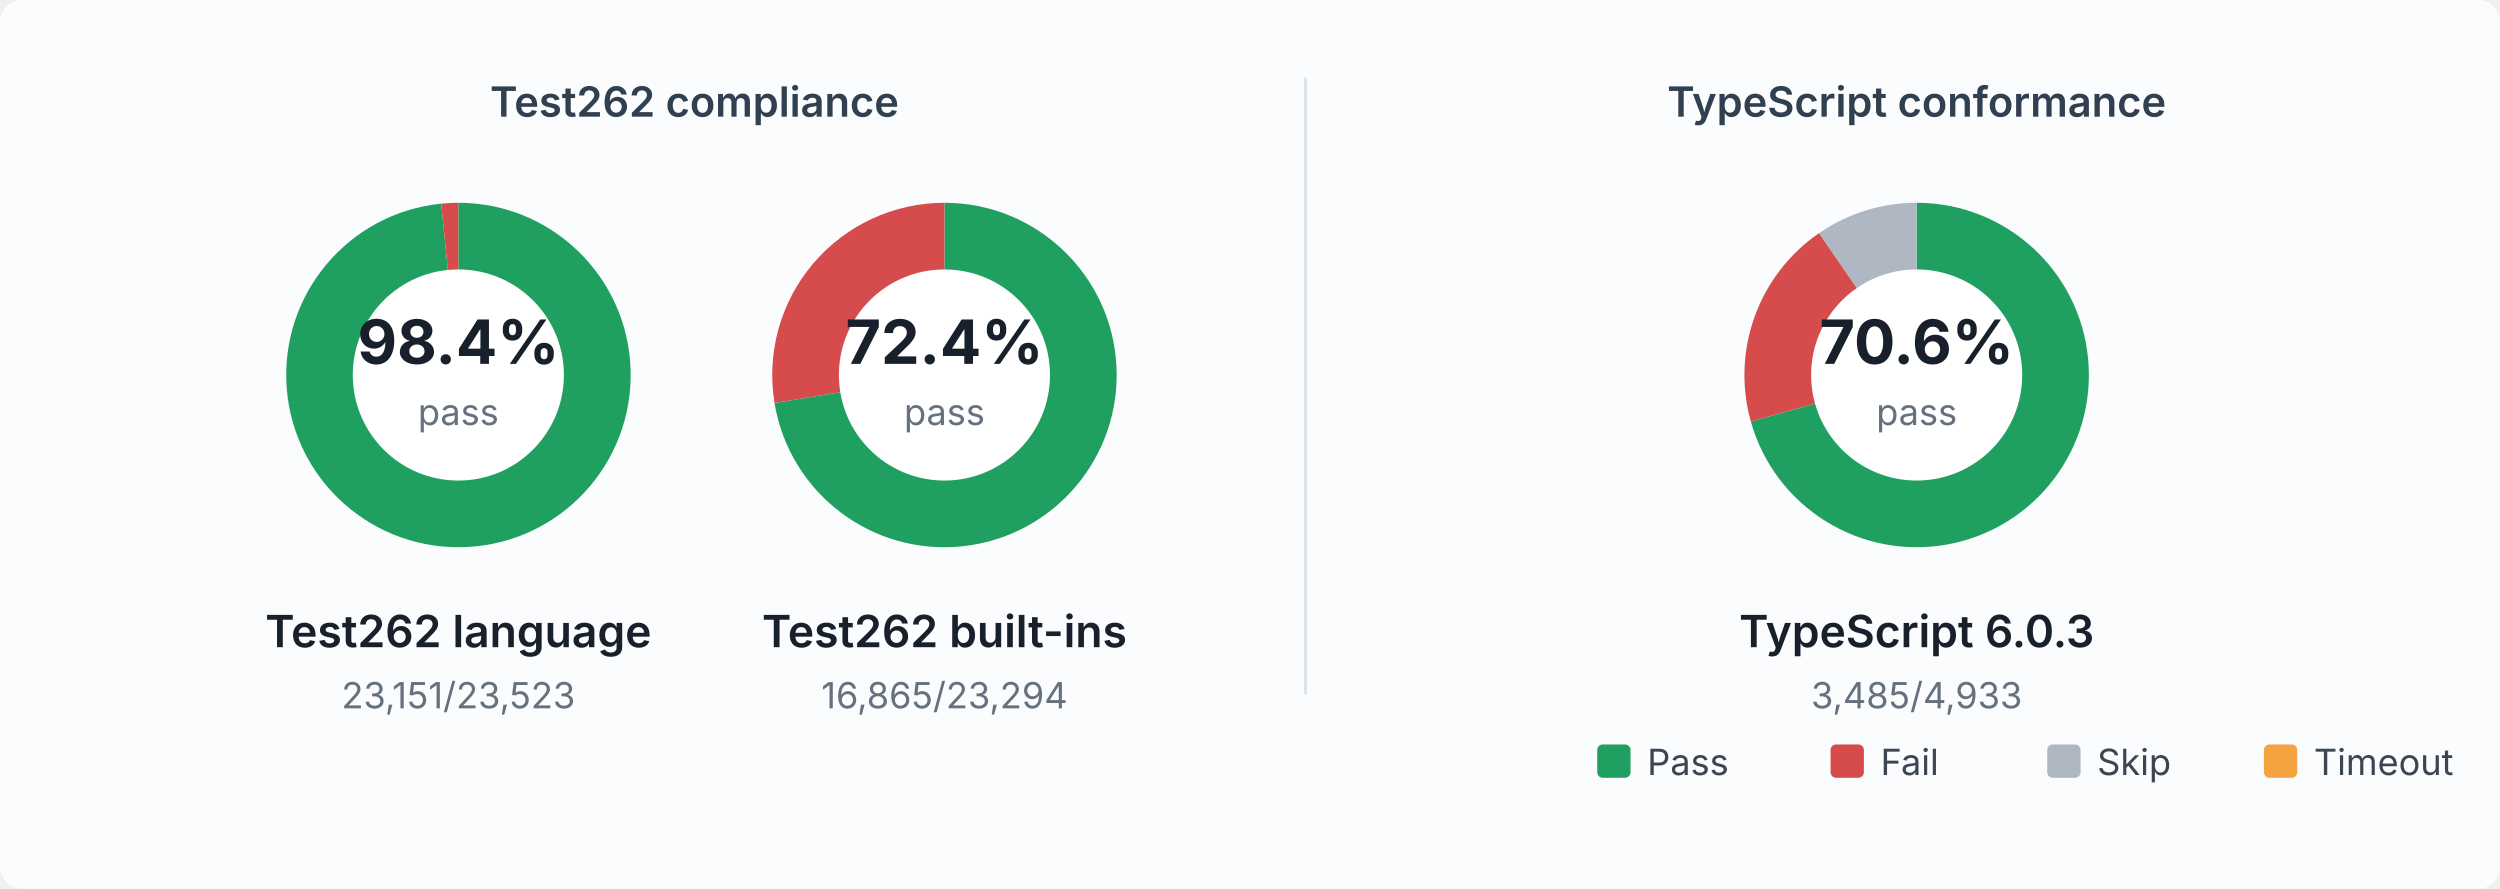
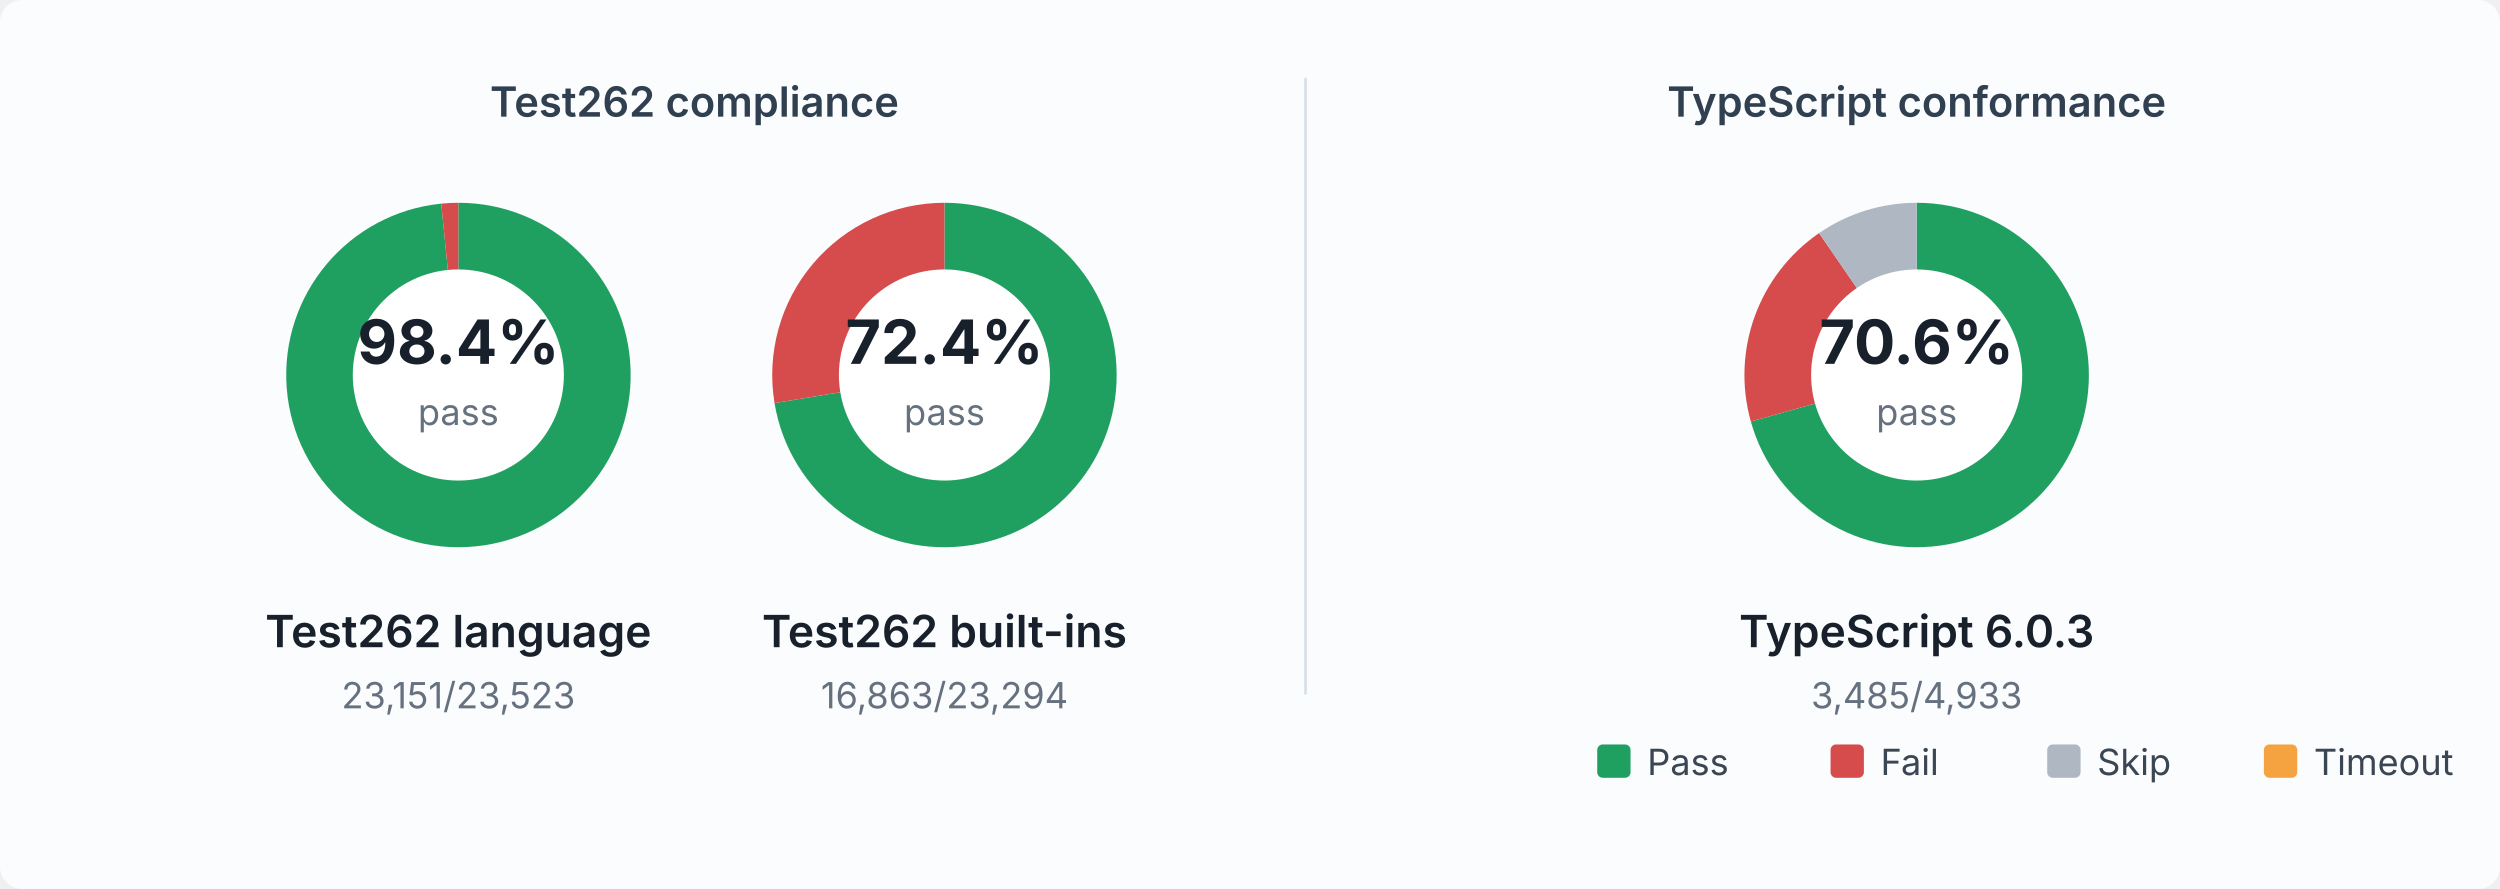
<svg xmlns="http://www.w3.org/2000/svg" width="900" height="320" viewBox="0 0 900 320" role="img" aria-labelledby="title desc">
  <style>
    .bg { fill: #fbfcfe; }
    .group { font: 600 15px system-ui, -apple-system, BlinkMacSystemFont, "Segoe UI", sans-serif; fill: #304050; }
    .title { font: 600 16px system-ui, -apple-system, BlinkMacSystemFont, "Segoe UI", sans-serif; fill: #18212b; }
    .percent { font: 700 22px system-ui, -apple-system, BlinkMacSystemFont, "Segoe UI", sans-serif; fill: #18212b; }
    .caption { font: 13px system-ui, -apple-system, BlinkMacSystemFont, "Segoe UI", sans-serif; fill: #66717f; }
    .legend { font: 13px system-ui, -apple-system, BlinkMacSystemFont, "Segoe UI", sans-serif; fill: #3a4653; }
  </style>
  <rect class="bg" x="0" y="0" width="900" height="320" rx="8" />
  <text x="250" y="42" text-anchor="middle" class="group">Test262 compliance</text>
  <text x="690" y="42" text-anchor="middle" class="group">TypeScript conformance</text>
  <line x1="470" y1="28" x2="470" y2="250" stroke="#d9e0e8" stroke-width="1" />
  <g aria-label="Test262 language">
    <path d="M 165.00 135.00 L 158.85 73.31 A 62.00 62.00 0 1 0 165.00 73.00 Z" fill="#20a060" />
    <path d="M 165.00 135.00 L 165.00 73.00 A 62.00 62.00 0 0 0 158.85 73.31 Z" fill="#d64b4b" />
    <circle cx="165" cy="135" r="38" fill="#ffffff" />
    <text x="165" y="131" text-anchor="middle" class="percent">98.4%</text>
    <text x="165" y="153" text-anchor="middle" class="caption">pass</text>
    <text x="165" y="233" text-anchor="middle" class="title">Test262 language</text>
    <text x="165" y="255" text-anchor="middle" class="caption">23,151/23,523</text>
  </g>
  <g aria-label="Test262 built-ins">
-     <path d="M 340.00 135.00 L 278.83 145.08 A 62.00 62.00 0 1 0 340.00 73.00 Z" fill="#20a060" />
-     <path d="M 340.00 135.00 L 340.00 73.00 A 62.00 62.00 0 0 0 278.83 145.08 Z" fill="#d64b4b" />
+     <path d="M 340.00 135.00 L 278.83 145.11 A 62.00 62.00 0 1 0 340.00 73.00 Z" fill="#20a060" />
+     <path d="M 340.00 135.00 L 340.00 73.00 A 62.00 62.00 0 0 0 278.83 145.11 Z" fill="#d64b4b" />
    <circle cx="340" cy="135" r="38" fill="#ffffff" />
    <text x="340" y="131" text-anchor="middle" class="percent">72.4%</text>
    <text x="340" y="153" text-anchor="middle" class="caption">pass</text>
    <text x="340" y="233" text-anchor="middle" class="title">Test262 built-ins</text>
-     <text x="340" y="255" text-anchor="middle" class="caption">16,865/23,294</text>
+     <text x="340" y="255" text-anchor="middle" class="caption">16,863/23,294</text>
  </g>
  <g aria-label="TypeScript 6.0.3">
    <path d="M 690.00 135.00 L 630.30 151.75 A 62.00 62.00 0 1 0 690.00 73.00 Z" fill="#20a060" />
    <path d="M 690.00 135.00 L 654.87 83.92 A 62.00 62.00 0 0 0 630.30 151.75 Z" fill="#d64b4b" />
    <path d="M 690.00 135.00 L 690.00 73.00 A 62.00 62.00 0 0 0 654.87 83.92 Z" fill="#aeb7c2" />
    <circle cx="690" cy="135" r="38" fill="#ffffff" />
    <text x="690" y="131" text-anchor="middle" class="percent">70.6%</text>
    <text x="690" y="153" text-anchor="middle" class="caption">pass</text>
    <text x="690" y="233" text-anchor="middle" class="title">TypeScript 6.0.3</text>
    <text x="690" y="255" text-anchor="middle" class="caption">3,485/4,933</text>
  </g>
  <g transform="translate(575 278)">
    <rect x="0" y="-10" width="12" height="12" fill="#20a060" rx="2" />
    <text x="18" y="1" class="legend">Pass</text>
    <rect x="84" y="-10" width="12" height="12" fill="#d64b4b" rx="2" />
    <text x="102" y="1" class="legend">Fail</text>
    <rect x="162" y="-10" width="12" height="12" fill="#aeb7c2" rx="2" />
    <text x="180" y="1" class="legend">Skip</text>
    <rect x="240" y="-10" width="12" height="12" fill="#f4a340" rx="2" />
    <text x="258" y="1" class="legend">Timeout</text>
  </g>
</svg>
